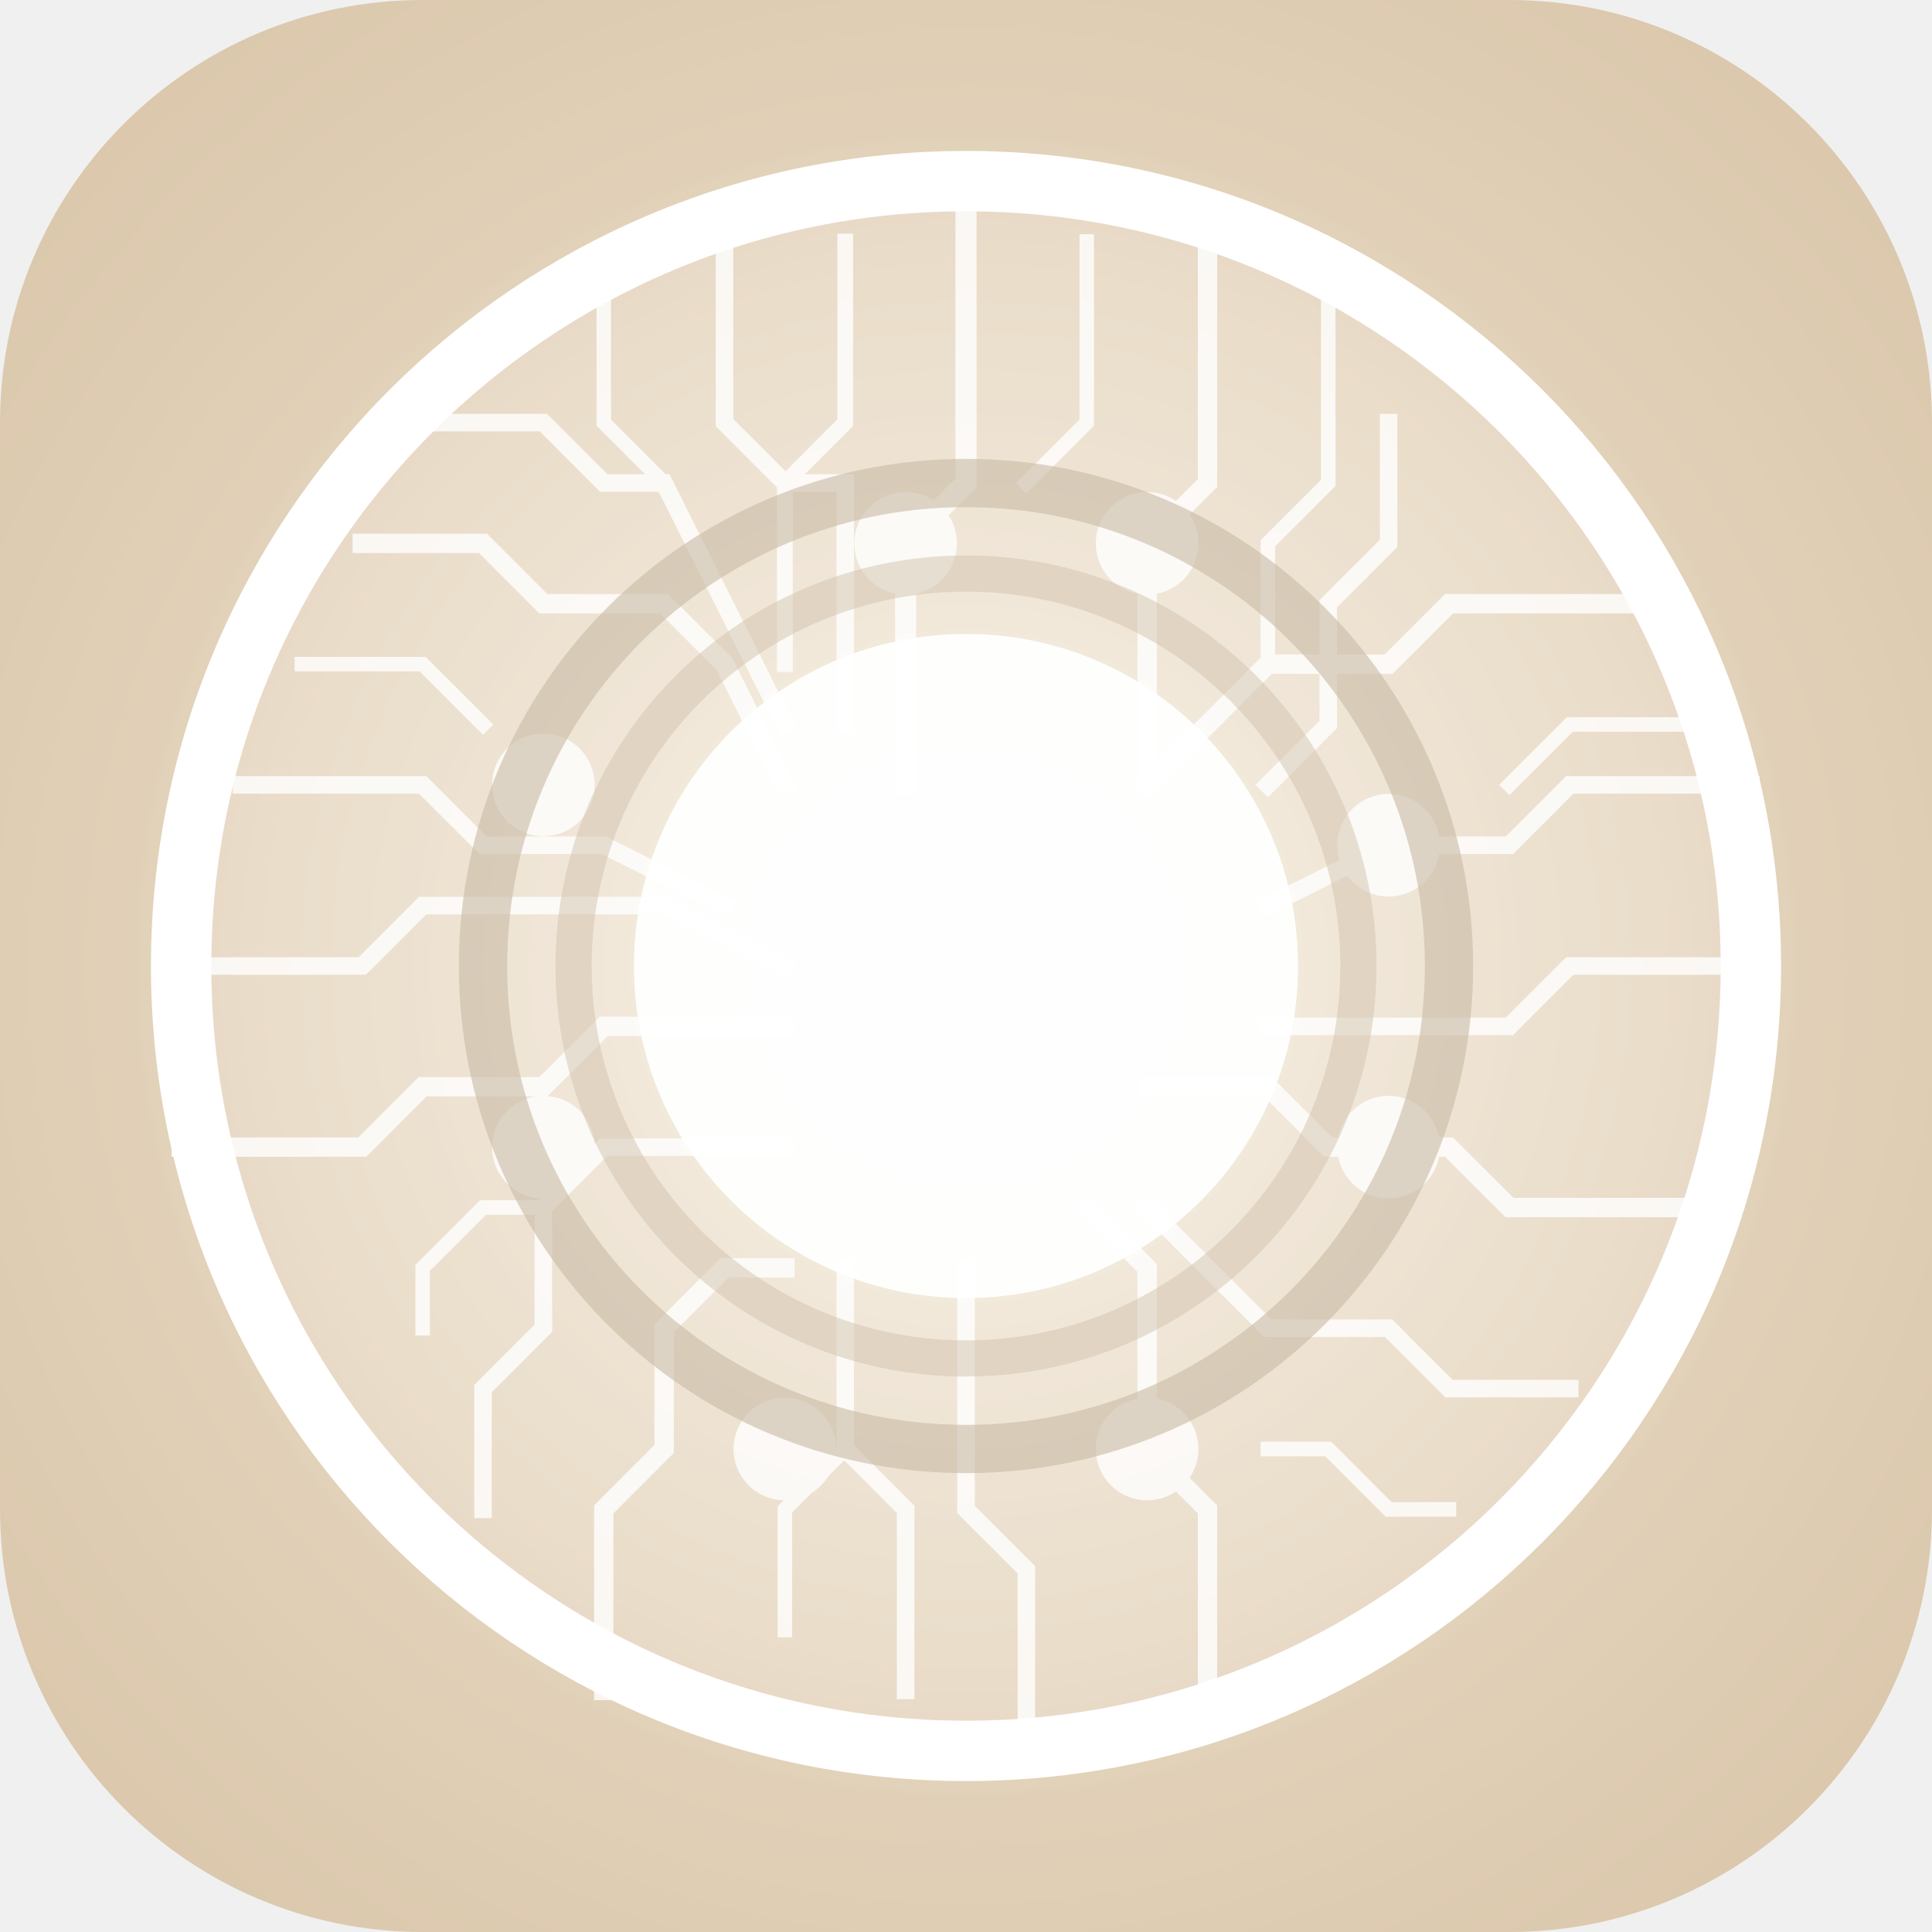
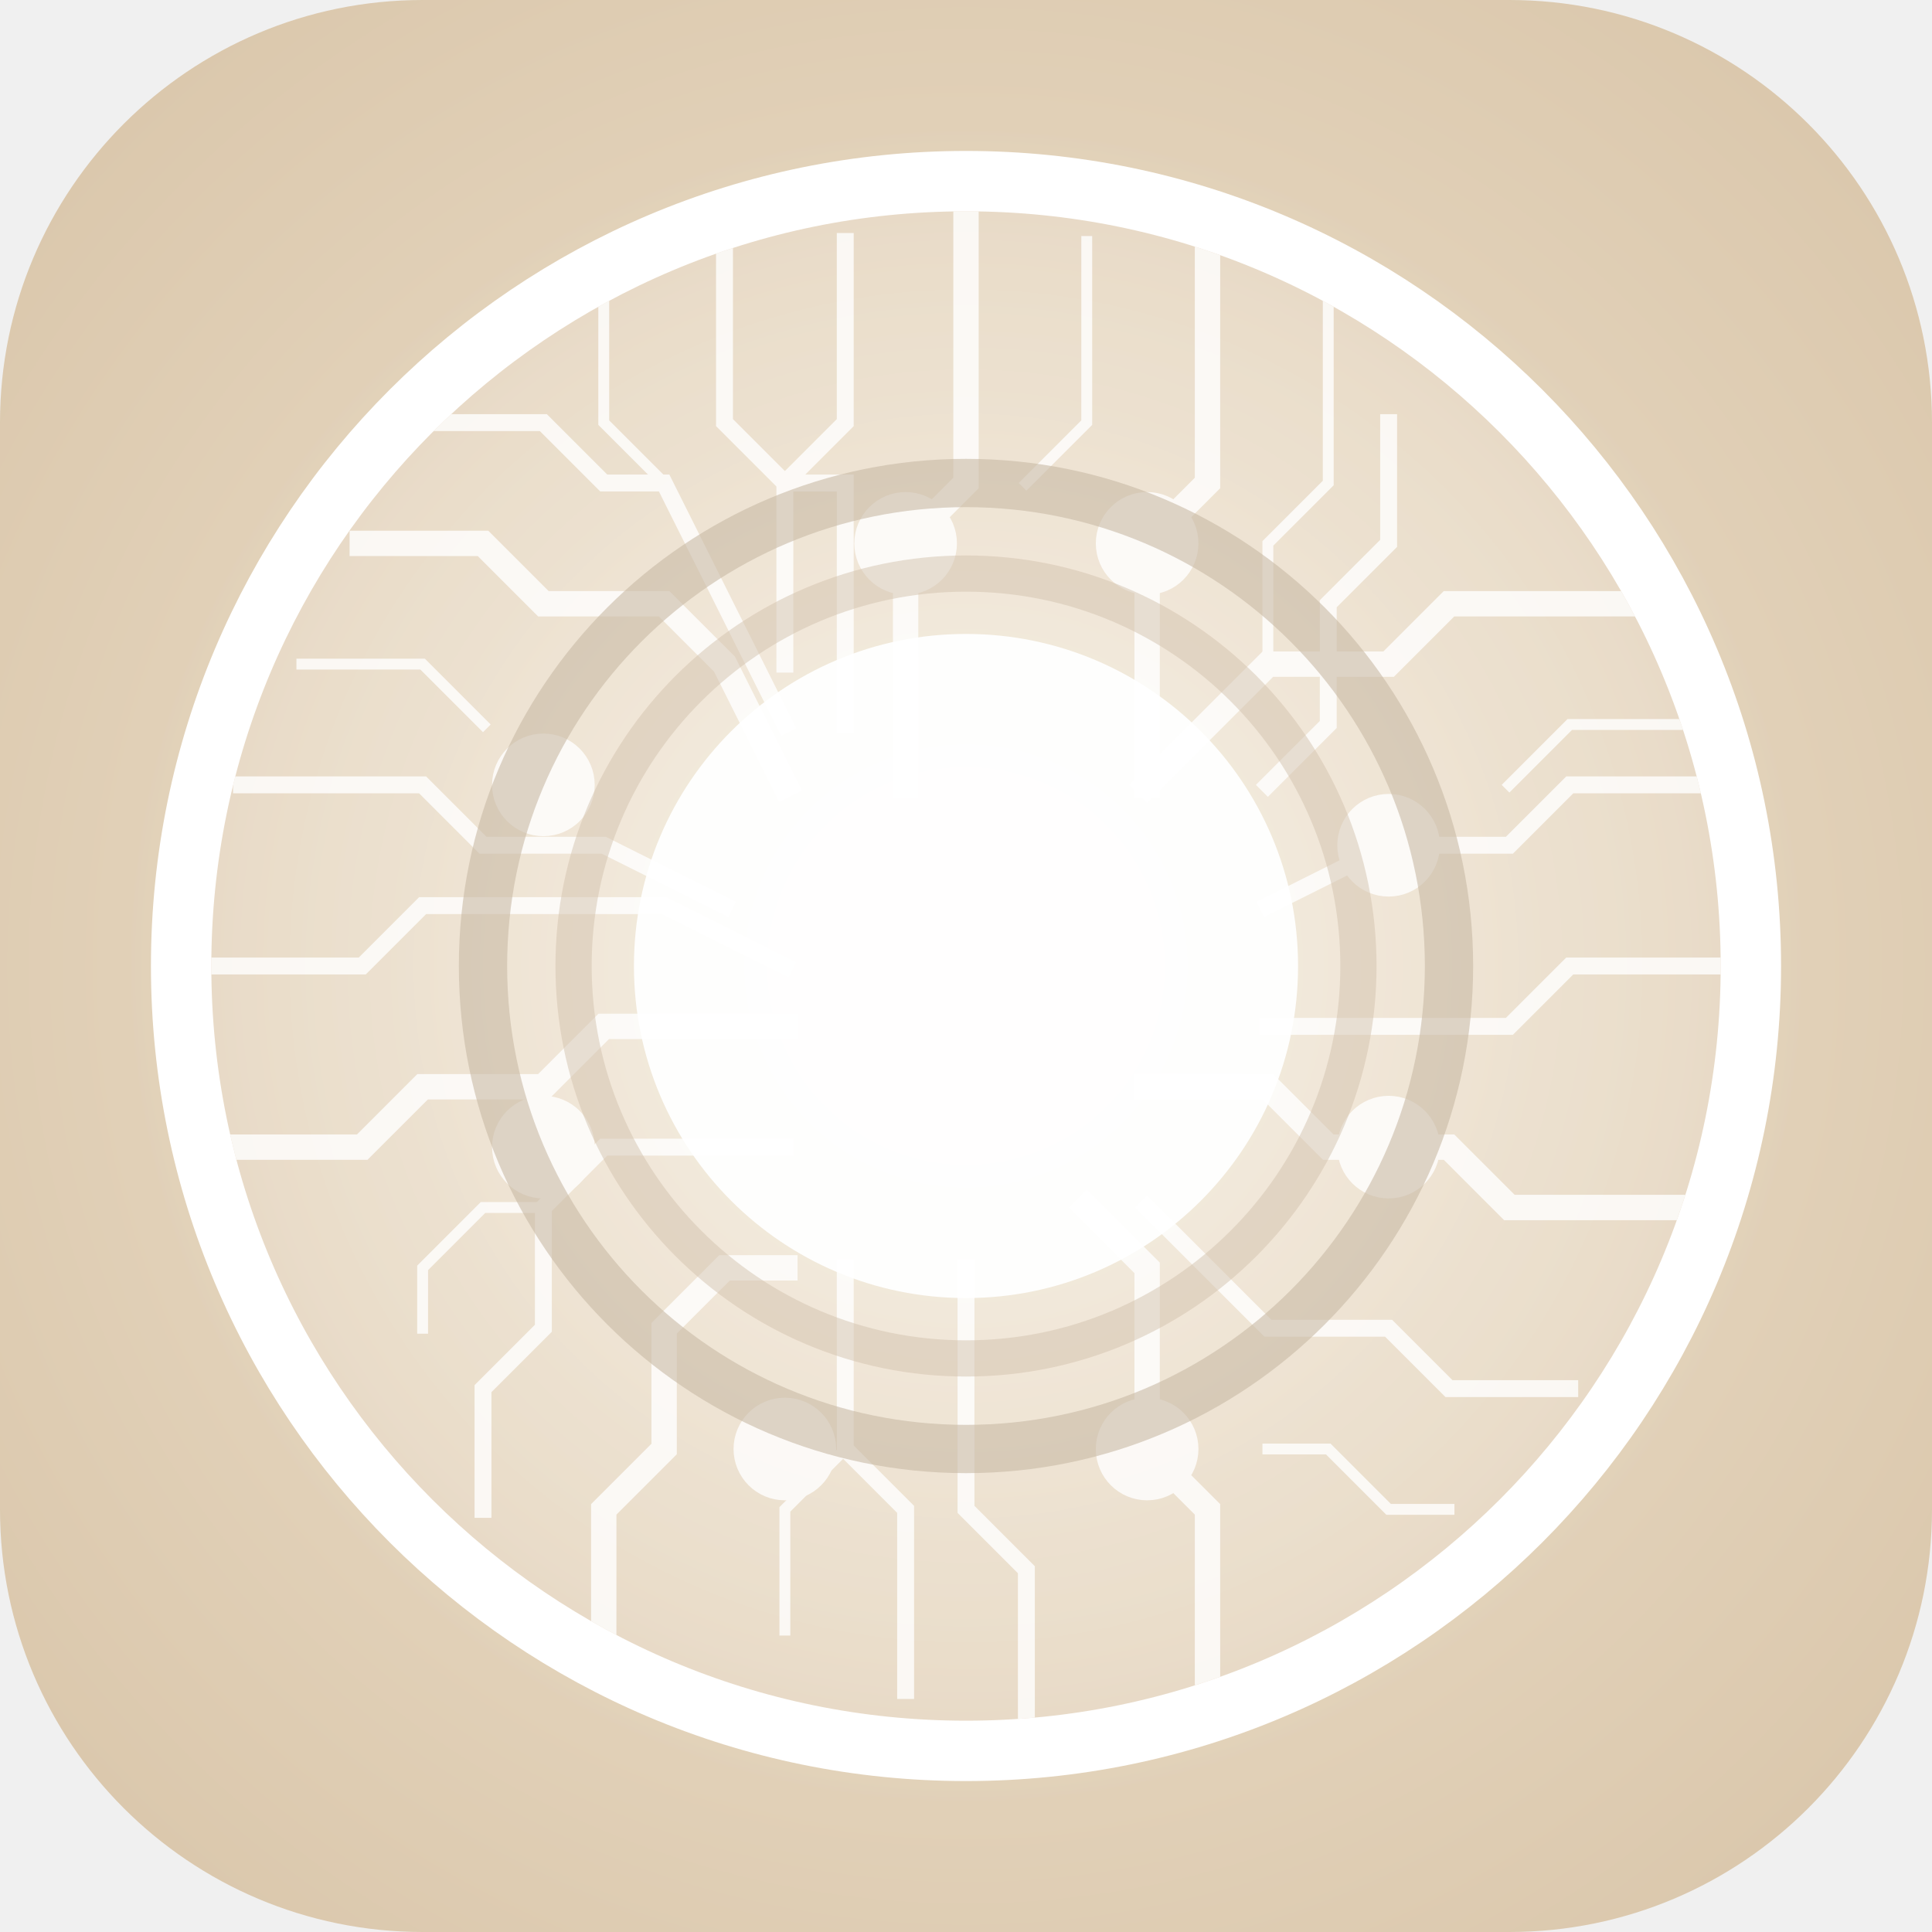
<svg xmlns="http://www.w3.org/2000/svg" viewBox="0 0 32 32">
  <defs>
+     <clipPath id="eye">
+       <circle cx="16" cy="16" r="12.5" />
+     </clipPath>
    <radialGradient id="bg" cx="50%" cy="50%" r="70%">
      <stop offset="0%" stop-color="#f0e4d0" />
      <stop offset="100%" stop-color="#d8c4a8" />
    </radialGradient>
    <radialGradient id="glow" cx="50%" cy="50%" r="50%">
      <stop offset="0%" stop-color="white" stop-opacity="0.8" />
      <stop offset="100%" stop-color="white" stop-opacity="0" />
    </radialGradient>
  </defs>
  <rect width="32" height="32" rx="7" fill="url(#bg)" />
  <circle cx="16" cy="16" r="14" fill="url(#glow)" opacity="0.5" />
  <circle cx="16" cy="16" r="13" fill="white" opacity="0.15" />
-   <g stroke="white" stroke-linecap="square" fill="none" opacity="0.8">
-     <polyline points="16,3 16,8 15,9 15,13" stroke-width="0.35" />
-     <polyline points="14,4 14,7 13,8 13,11" stroke-width="0.26" />
-     <polyline points="18,4 18,7 17,8" stroke-width="0.24" />
-     <polyline points="20,4 20,8 19,9 19,13" stroke-width="0.32" />
-     <polyline points="22,5 22,8 21,9 21,11" stroke-width="0.24" />
-     <polyline points="23,7 23,9 22,10 22,12 21,13" stroke-width="0.29" />
-     <polyline points="27,10 24,10 23,11 21,11 20,12 19,13" stroke-width="0.32" />
-     <polyline points="29,13 26,13 25,14 23,14 21,15" stroke-width="0.29" />
-     <polyline points="29,16 26,16 25,17 23,17 21,17" stroke-width="0.29" />
-     <polyline points="28,12 26,12 25,13" stroke-width="0.24" />
-     <polyline points="28,20 25,20 24,19 22,19 21,18 19,18" stroke-width="0.32" />
-     <polyline points="26,23 24,23 23,22 21,22 20,21 19,20" stroke-width="0.29" />
-     <polyline points="24,25 23,25 22,24 21,24" stroke-width="0.24" />
-     <polyline points="20,28 20,25 19,24 19,21 18,20" stroke-width="0.32" />
-     <polyline points="17,29 17,26 16,25 16,21" stroke-width="0.29" />
-     <polyline points="15,28 15,25 14,24 14,21" stroke-width="0.29" />
-     <polyline points="13,27 13,25 14,24" stroke-width="0.24" />
-     <polyline points="10,28 10,25 11,24 11,22 12,21 13,21" stroke-width="0.32" />
-     <polyline points="8,25 8,23 9,22 9,20 10,19 13,19" stroke-width="0.29" />
-     <polyline points="7,22 7,21 8,20 9,20" stroke-width="0.24" />
-     <polyline points="3,19 6,19 7,18 9,18 10,17 13,17" stroke-width="0.32" />
-     <polyline points="3,16 6,16 7,15 9,15 11,15 13,16" stroke-width="0.29" />
-     <polyline points="4,13 7,13 8,14 10,14 12,15" stroke-width="0.29" />
-     <polyline points="5,11 7,11 8,12" stroke-width="0.24" />
-     <polyline points="6,9 8,9 9,10 11,10 12,11 13,13" stroke-width="0.32" />
-     <polyline points="7,7 9,7 10,8 11,8 12,10 13,12" stroke-width="0.29" />
-     <polyline points="10,5 10,7 11,8" stroke-width="0.24" />
-     <polyline points="12,4 12,7 13,8 14,8 14,12" stroke-width="0.29" />
+   <g stroke="white" stroke-linecap="square" fill="none" opacity="0.8" clip-path="url(#eye)">
+     <polyline points="16,3 16,8 15,9 15,13" stroke-width="0.42" />
+     <polyline points="14,4 14,7 13,8 13,11" stroke-width="0.28" />
+     <polyline points="18,4 18,7 17,8" stroke-width="0.18" />
+     <polyline points="20,4 20,8 19,9 19,13" stroke-width="0.42" />
+     <polyline points="22,5 22,8 21,9 21,11" stroke-width="0.18" />
+     <polyline points="23,7 23,9 22,10 22,12 21,13" stroke-width="0.28" />
+     <polyline points="27,10 24,10 23,11 21,11 20,12 19,13" stroke-width="0.42" />
+     <polyline points="29,13 26,13 25,14 23,14 21,15" stroke-width="0.28" />
+     <polyline points="29,16 26,16 25,17 23,17 21,17" stroke-width="0.28" />
+     <polyline points="28,12 26,12 25,13" stroke-width="0.18" />
+     <polyline points="28,20 25,20 24,19 22,19 21,18 19,18" stroke-width="0.42" />
+     <polyline points="26,23 24,23 23,22 21,22 20,21 19,20" stroke-width="0.28" />
+     <polyline points="24,25 23,25 22,24 21,24" stroke-width="0.18" />
+     <polyline points="20,28 20,25 19,24 19,21 18,20" stroke-width="0.42" />
+     <polyline points="17,29 17,26 16,25 16,21" stroke-width="0.28" />
+     <polyline points="15,28 15,25 14,24 14,21" stroke-width="0.28" />
+     <polyline points="13,27 13,25 14,24" stroke-width="0.18" />
+     <polyline points="10,28 10,25 11,24 11,22 12,21 13,21" stroke-width="0.42" />
+     <polyline points="8,25 8,23 9,22 9,20 10,19 13,19" stroke-width="0.28" />
+     <polyline points="7,22 7,21 8,20 9,20" stroke-width="0.18" />
+     <polyline points="3,19 6,19 7,18 9,18 10,17 13,17" stroke-width="0.42" />
+     <polyline points="3,16 6,16 7,15 9,15 11,15 13,16" stroke-width="0.28" />
+     <polyline points="4,13 7,13 8,14 10,14 12,15" stroke-width="0.28" />
+     <polyline points="5,11 7,11 8,12" stroke-width="0.18" />
+     <polyline points="6,9 8,9 9,10 11,10 12,11 13,13" stroke-width="0.42" />
+     <polyline points="7,7 9,7 10,8 11,8 12,10 13,12" stroke-width="0.28" />
+     <polyline points="10,5 10,7 11,8" stroke-width="0.18" />
+     <polyline points="12,4 12,7 13,8 14,8 14,12" stroke-width="0.28" />
    <circle cx="15" cy="9" r="0.35" fill="white" />
    <circle cx="19" cy="9" r="0.35" fill="white" />
    <circle cx="23" cy="14" r="0.35" fill="white" />
    <circle cx="23" cy="19" r="0.35" fill="white" />
    <circle cx="19" cy="24" r="0.35" fill="white" />
    <circle cx="13" cy="24" r="0.35" fill="white" />
    <circle cx="9" cy="19" r="0.35" fill="white" />
    <circle cx="9" cy="13" r="0.35" fill="white" />
  </g>
  <circle cx="16" cy="16" r="13" fill="none" stroke="white" stroke-width="1" />
  <circle cx="16" cy="16" r="8" fill="none" stroke="rgba(200,185,165,0.6)" stroke-width="0.8" />
  <circle cx="16" cy="16" r="6.5" fill="none" stroke="rgba(210,195,175,0.5)" stroke-width="0.6" />
  <circle cx="16" cy="16" r="5.5" fill="white" opacity="0.95" />
  <circle cx="16" cy="16" r="5.5" fill="url(#glow)" opacity="0.3" />
</svg>
